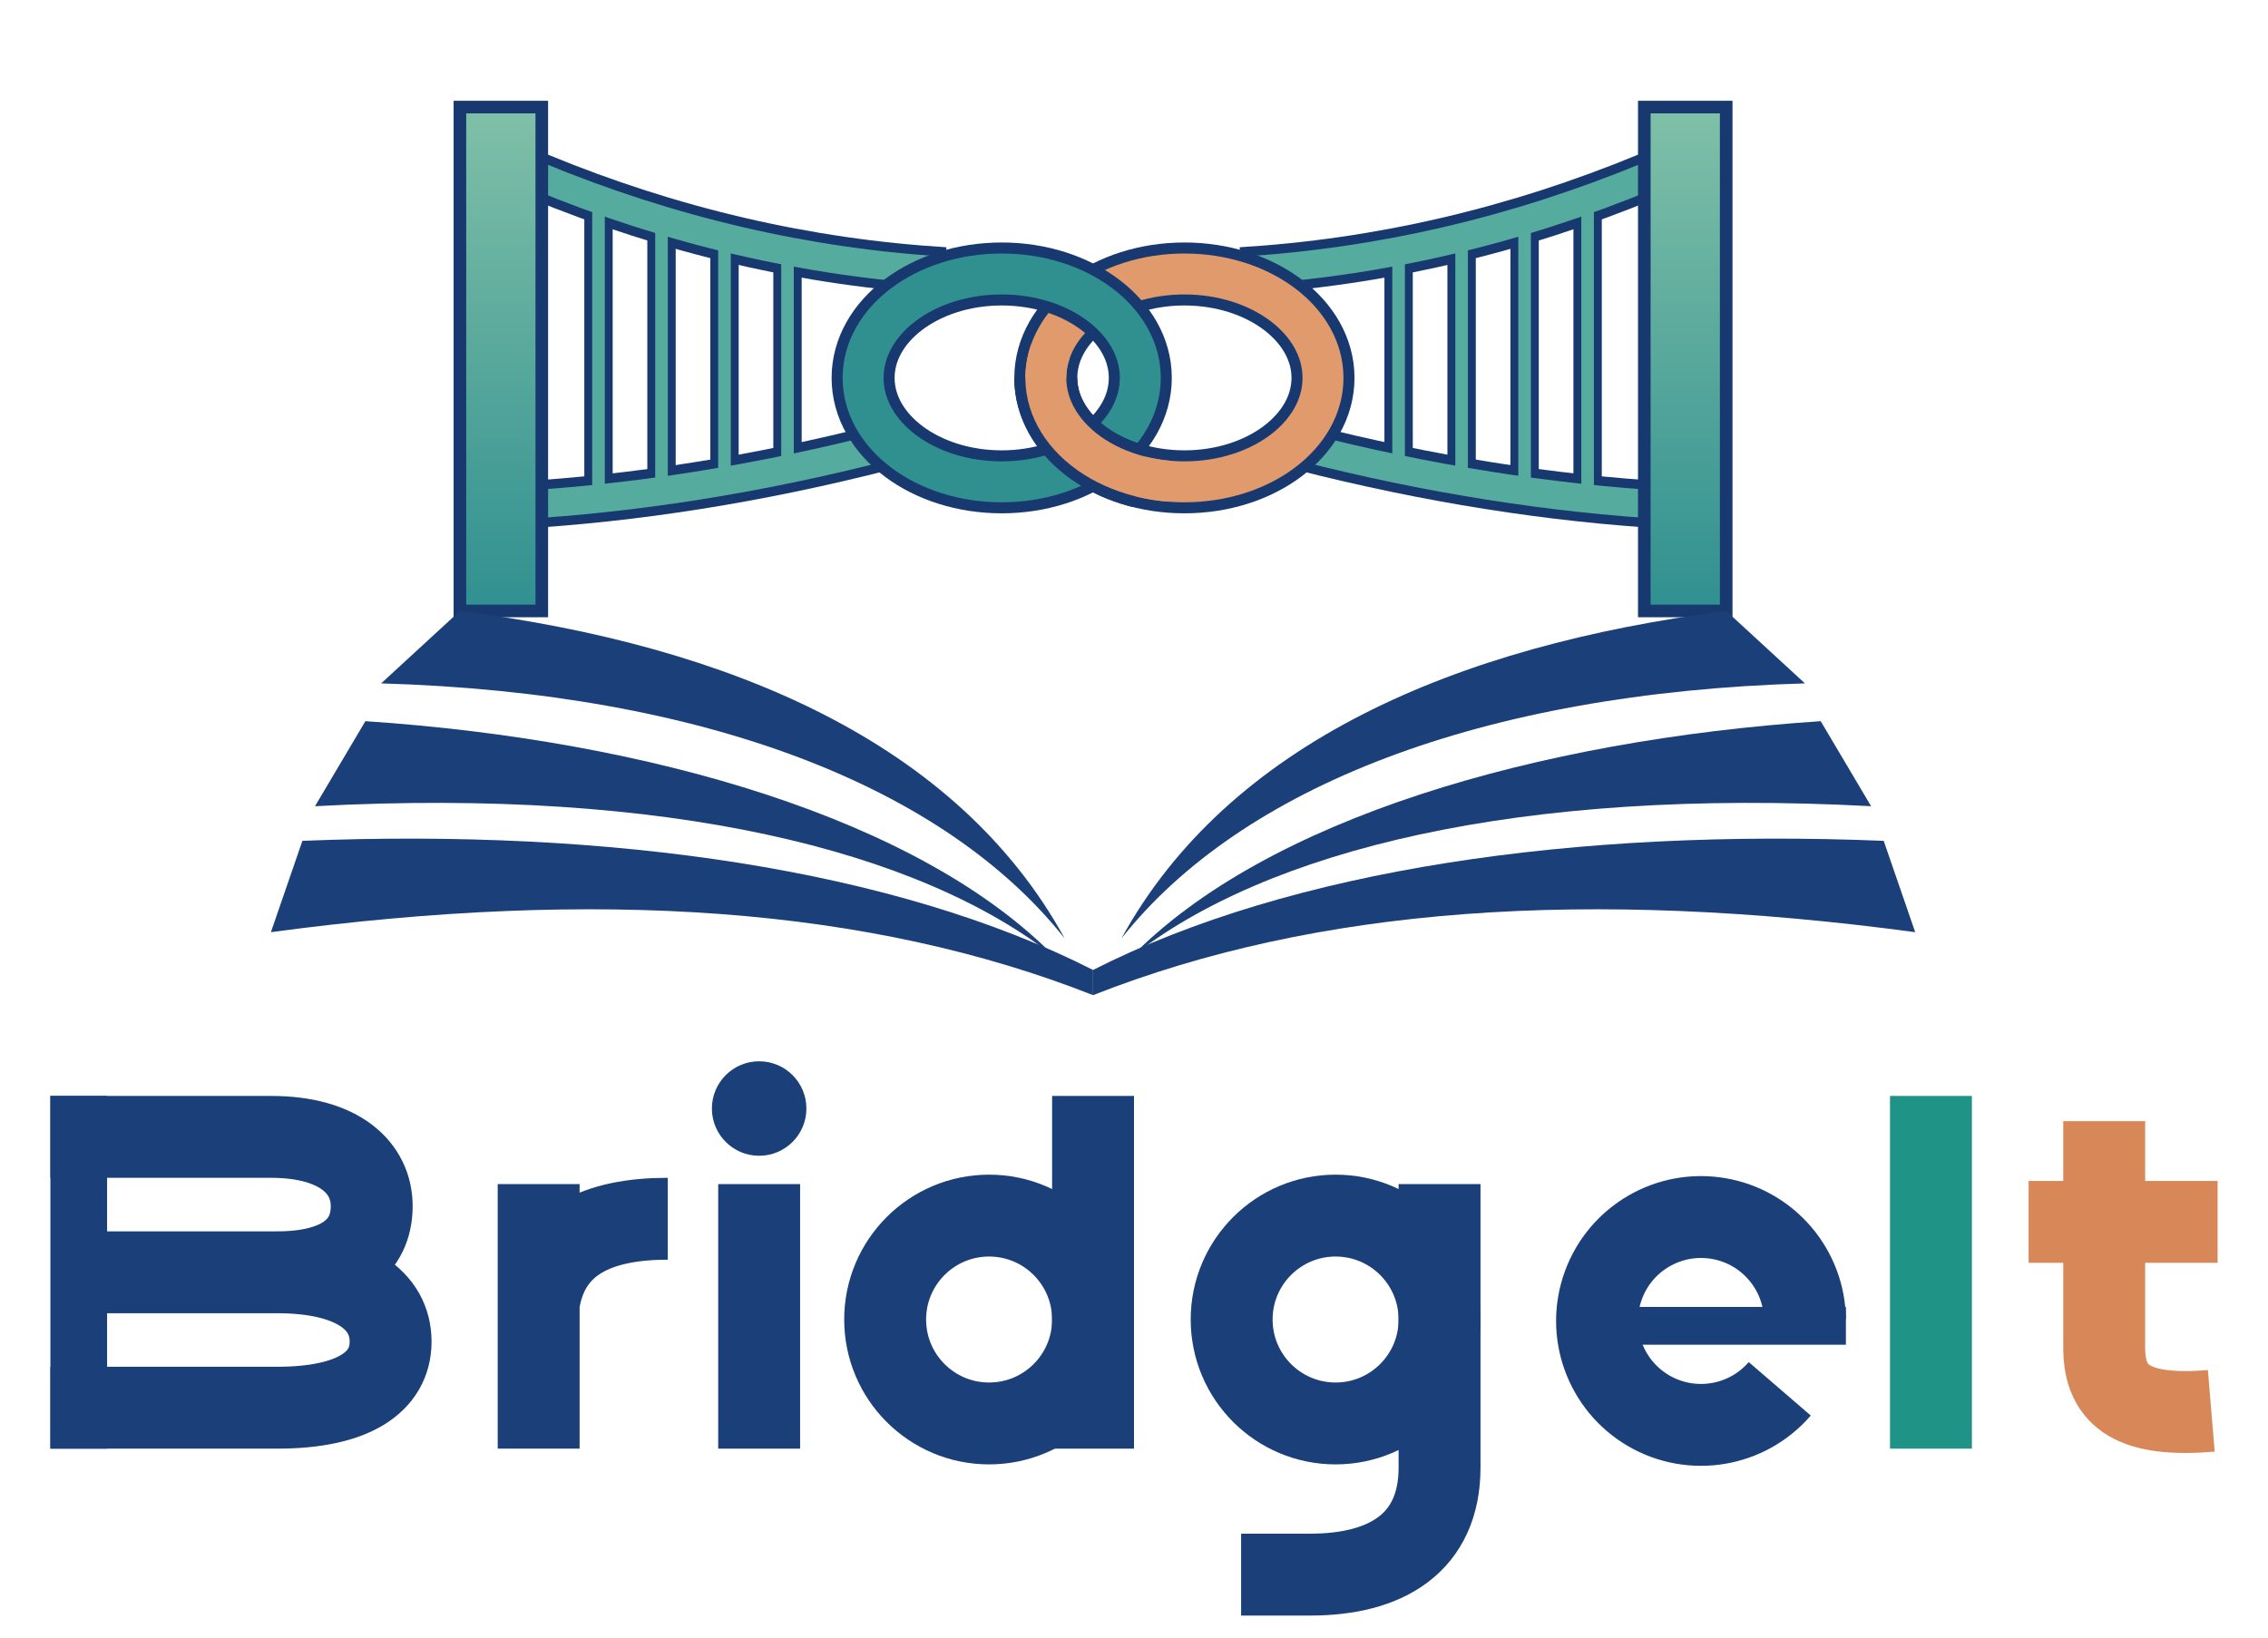
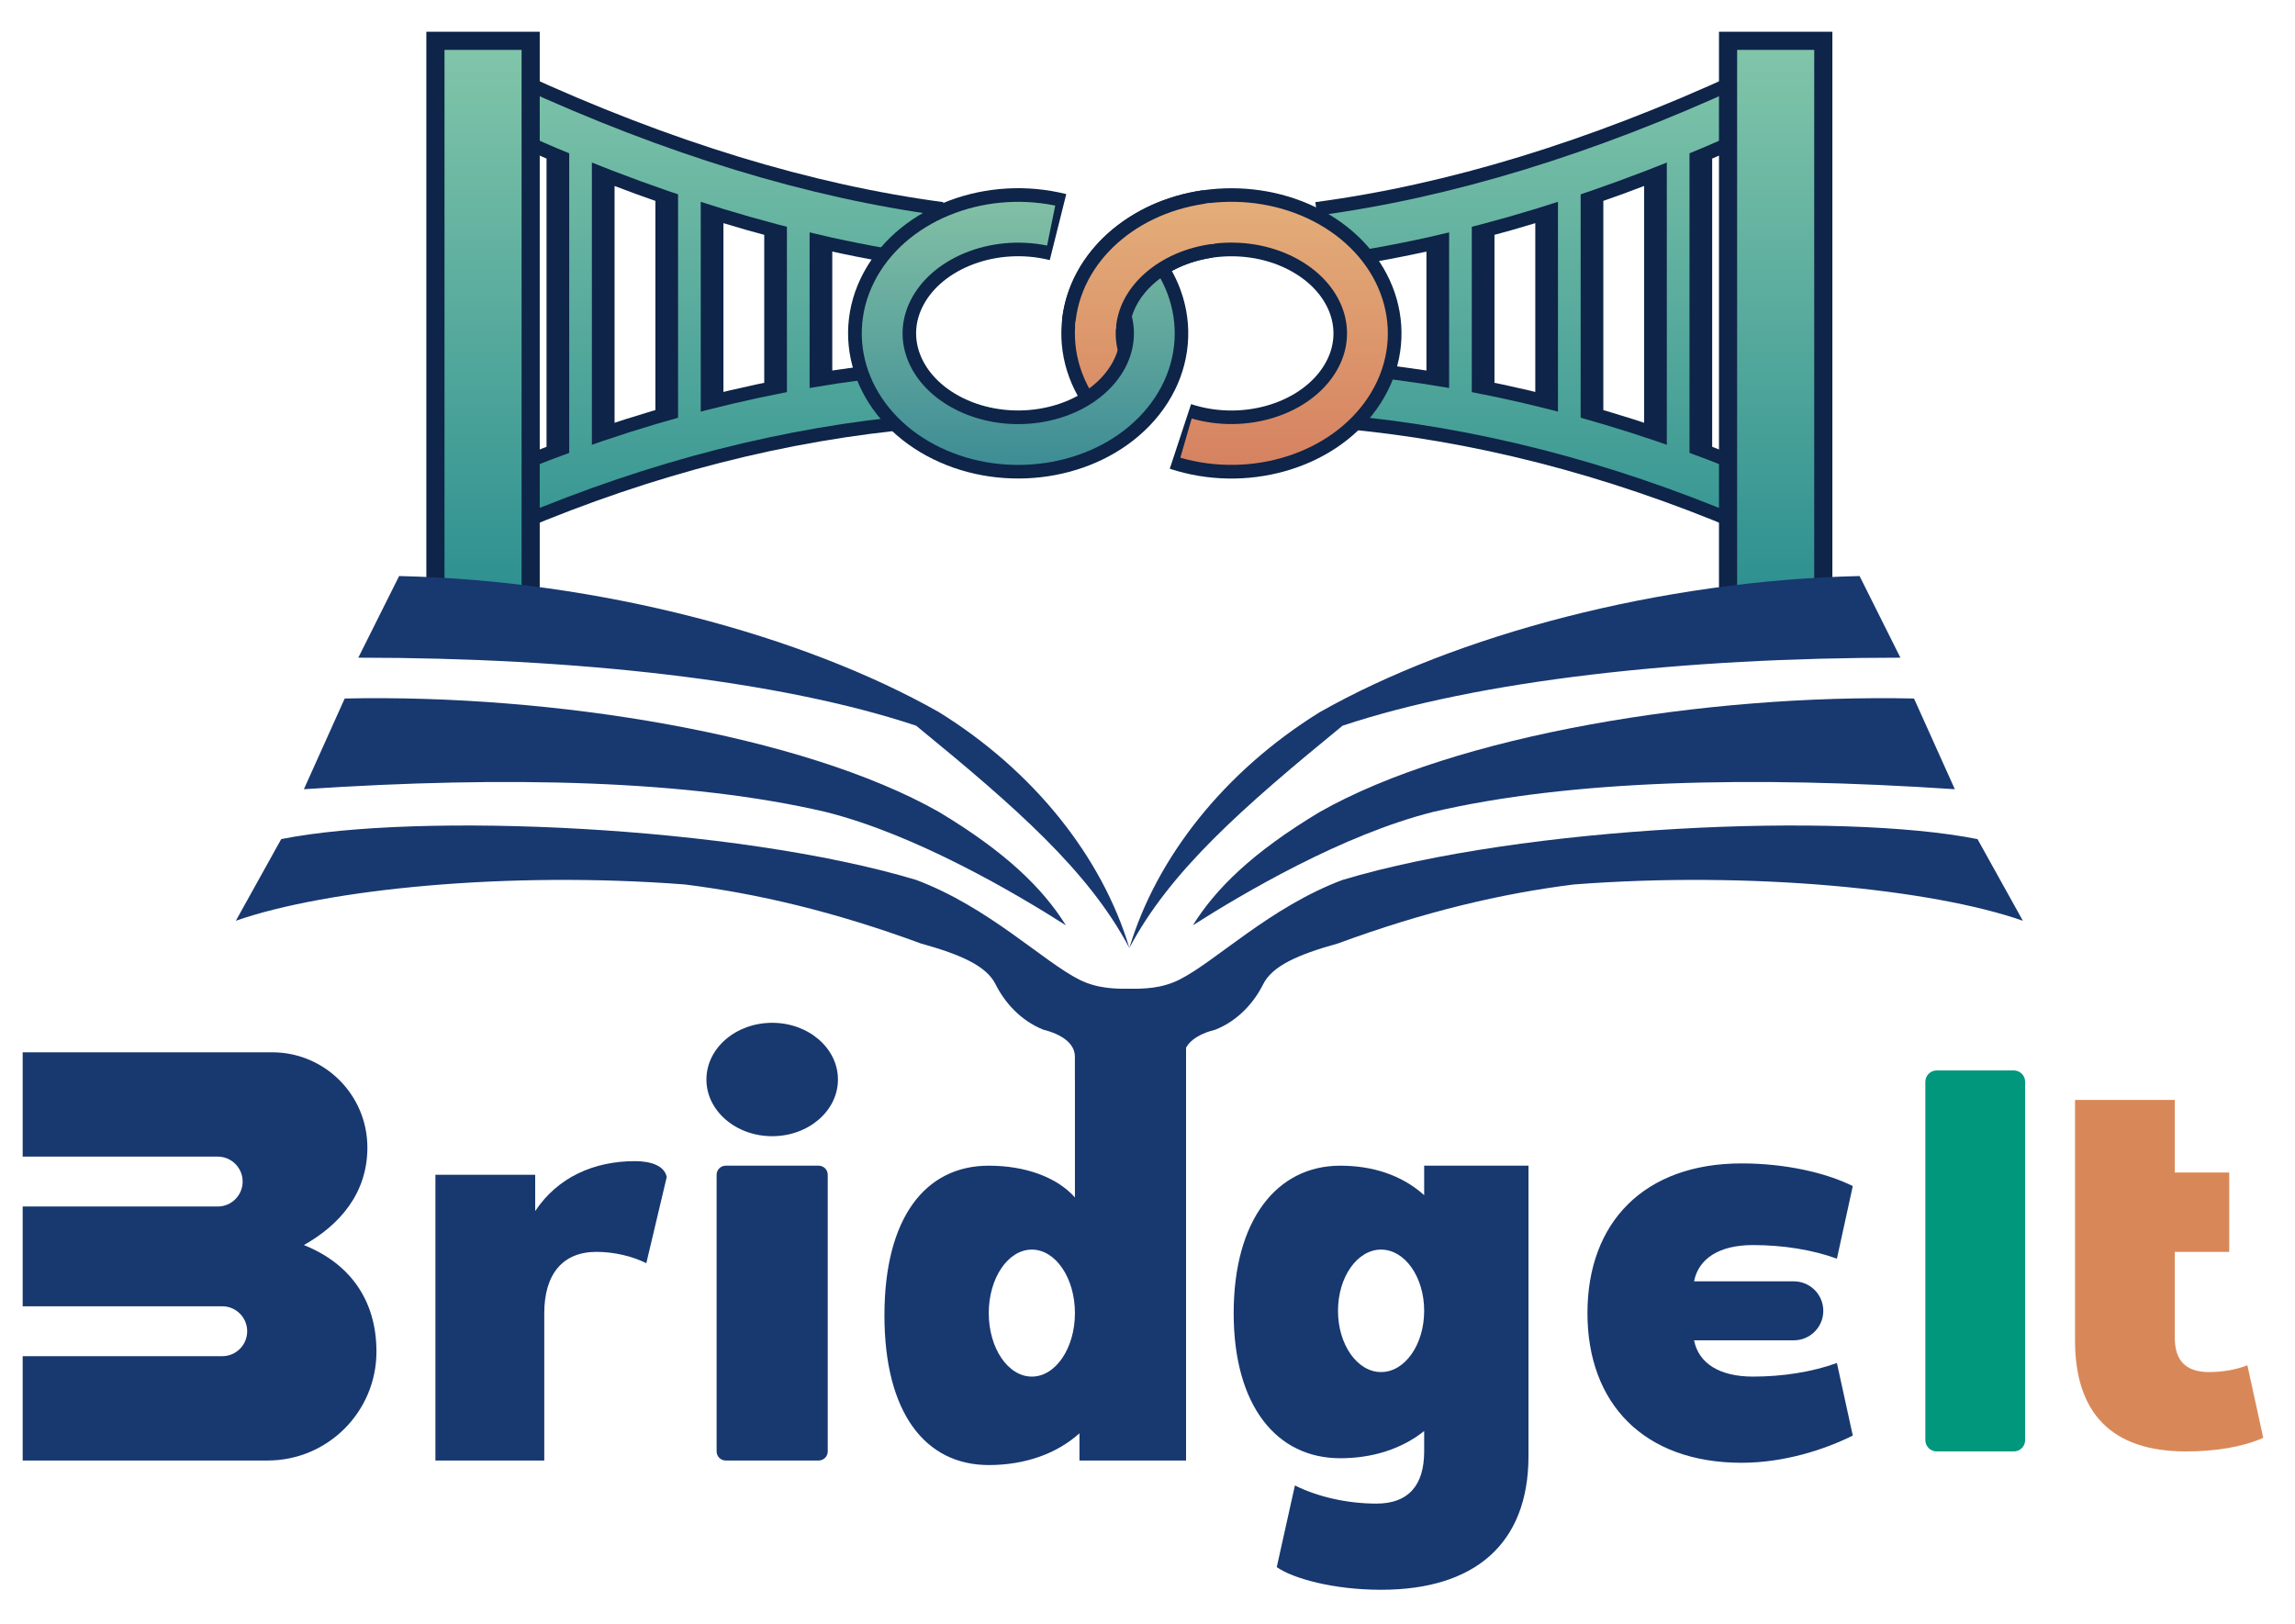
- <svg xmlns="http://www.w3.org/2000/svg" viewBox="34 40 720 520" role="img" aria-label="BridgeIt">
+ <svg xmlns="http://www.w3.org/2000/svg" viewBox="38 54 506 358" role="img" aria-label="BridgeIt">
  <defs>
-     <linearGradient id="tower" x1="0" y1="0" x2="0" y2="1">
-       <stop offset="0" stop-color="#80C0A8" />
-       <stop offset="1" stop-color="#309090" />
+     <linearGradient id="teal" gradientUnits="userSpaceOnUse" x1="0" y1="62" x2="0" y2="185">
+       <stop offset="0" stop-color="#83C6AA" />
+       <stop offset="1" stop-color="#2D9090" />
+     </linearGradient>
+     <linearGradient id="ring-teal" gradientUnits="userSpaceOnUse" x1="0" y1="96" x2="0" y2="159">
+       <stop offset="0" stop-color="#85C2A6" />
+       <stop offset="1" stop-color="#3B8A94" />
+     </linearGradient>
+     <linearGradient id="ring-orange" gradientUnits="userSpaceOnUse" x1="0" y1="96" x2="0" y2="159">
+       <stop offset="0" stop-color="#E4AF7A" />
+       <stop offset="1" stop-color="#D5805F" />
    </linearGradient>
    <g id="span-half">
-       <path d="M205 104 Q268 130 334 134 M205 208 Q262 204 322 188" stroke="#183870" stroke-width="15" />
-       <path d="M224 113 V207 M244 121 V205 M264 126 V201 M284 130 V196" stroke="#183870" stroke-width="9" />
-       <path d="M224 113 V207 M244 121 V205 M264 126 V201 M284 130 V196" stroke="#55AB9E" stroke-width="4" />
-       <path d="M205 104 Q268 130 334 134 M205 208 Q262 204 322 188" stroke="#55AB9E" stroke-width="9" />
+       <path d="M150 77 Q200 100 245 106 M150 164 Q195 145 240 141 M166 82 V160 M190 90 V151 M214 98 V145" stroke="#0E2448" stroke-width="15" />
+       <path d="M166 82 V160 M190 90 V151 M214 98 V145" stroke="url(#teal)" stroke-width="5" />
+       <path d="M150 77 Q200 100 245 106 M150 164 Q195 145 240 141" stroke="url(#teal)" stroke-width="9" />
    </g>
    <g id="pages-half">
-       <path d="M180 242 L155 265 C258 268 334 298 372 346 C338 284 266 253 180 242Z" />
-       <path d="M150 277 L134 304 C246 298 326 318 369 352 C326 308 240 283 150 277Z" />
-       <path d="M130 315 L120 344 C224 330 310 336 381 364 V356 C318 324 228 311 130 315Z" />
+       <path d="M126 181 C170 182 215 194 245 211 C266 224 281 243 287 263 C278 246 262 232 240 214 C210 204 165 199 117 199Z" />
+       <path d="M114 208 C160 207 215 216 245 233 C260 242 268 250 273 258 C262 251 240 238 220 233 C190 226 150 225 105 228Z" />
+       <path d="M90 257 L100 239 C130 233 200 236 240 248 C256 254 268 266 276 270 C280 272 284 272 287 272 H289 V292 H275 V287 C275 284 272 282 268 281 C263 279 259.5 275 257.5 271 C255.5 267 250 264.5 241 262 C222 255 205 251 189 249 C150 246 110 250 90 257Z" />
    </g>
  </defs>
-   <g id="mark" transform="translate(0 -8)">
-     <g id="bridge" fill="none">
-       <use href="#span-half" />
-       <use href="#span-half" transform="matrix(-1 0 0 1 762 0)" />
-       <rect x="180" y="82" width="26" height="160" fill="url(#tower)" stroke="#183870" stroke-width="4" />
-       <rect x="556" y="82" width="26" height="160" fill="url(#tower)" stroke="#183870" stroke-width="4" />
-     </g>
-     <g id="links" fill="none">
-       <ellipse id="link-orange" cx="410" cy="168" rx="44" ry="33" stroke="#183870" stroke-width="20" />
-       <ellipse cx="410" cy="168" rx="44" ry="33" stroke="#E09A6C" stroke-width="13" />
-       <ellipse id="link-teal" cx="352" cy="168" rx="44" ry="33" stroke="#183870" stroke-width="20" />
-       <ellipse cx="352" cy="168" rx="44" ry="33" stroke="#309090" stroke-width="13" />
-       <path id="link-orange-over" d="M366 168 A44 33 0 0 0 396 199.3" stroke="#183870" stroke-width="20" />
-       <path d="M367.5 159.5 A44 33 0 0 0 405 200.8" stroke="#E09A6C" stroke-width="13" />
-     </g>
-     <g id="book" fill="#1B3F78">
-       <use href="#pages-half" />
-       <use href="#pages-half" transform="matrix(-1 0 0 1 762 0)" />
-     </g>
+   <g id="bridge" fill="none">
+     <use href="#span-half" />
+     <use href="#span-half" transform="matrix(-1 0 0 1 574 0)" />
+     <rect x="134" y="63" width="21" height="129" fill="url(#teal)" stroke="#0E2448" stroke-width="4" />
+     <rect x="419" y="63" width="21" height="129" fill="url(#teal)" stroke="#0E2448" stroke-width="4" />
  </g>
-   <g id="wordmark" fill="none" stroke-width="26">
-     <g stroke="#1B3F78">
-       <g id="B">
-         <path stroke-width="18" d="M59 388 V500" />
-         <path d="M50 401 H120 C142 401 152 411 152 423 C152 436 142 444 122 444 H59 M122 444 C146 444 158 453 158 466 C158 479 146 487 122 487 H50" />
-       </g>
-       <path id="r" d="M205 500 V416 M205 454 C208 434 224 427 246 427" />
-       <path id="i" d="M275 416 V500" />
-       <circle id="i-dot" cx="275" cy="392" r="15" fill="#1B3F78" stroke="none" />
-       <g id="d">
-         <circle cx="348" cy="459" r="33" />
-         <path d="M381 388 V500" />
-       </g>
-       <g id="g">
-         <circle cx="458" cy="459" r="33" />
-         <path d="M491 416 V506 C491 530 474 540 450 540 H428" />
-       </g>
-       <g id="e">
-         <path d="M607 459 A33 33 0 1 0 599 481" />
-         <path stroke-width="12" d="M541 461 H620" />
-       </g>
-     </g>
-     <path id="I" stroke="#1F9385" d="M647 388 V500" />
-     <path id="t" stroke="#D88858" d="M702 396 V468 C702 484 712 490 736 488 M678 428 H738" />
+   <g id="links" fill="none" stroke-linecap="butt">
+     <path d="M298.26 150.22 A30 24.5 0 1 0 284.92 141.55" stroke="#0E2448" stroke-width="15" />
+     <path d="M299.49 150.59 A30 24.5 0 1 0 284.92 141.55" stroke="url(#ring-orange)" stroke-width="9" />
+     <path d="M283.71 110.18 A30 24.5 0 1 1 271.27 104.07" stroke="#0E2448" stroke-width="15" />
+     <path d="M284.44 110.79 A30 24.5 0 1 1 269.76 103.73" stroke="url(#ring-teal)" stroke-width="9" />
+     <path d="M279.61 125.36 A30 24.5 0 0 1 304.29 103.37" stroke="#0E2448" stroke-width="15" />
+     <path d="M279.54 126.22 A30 24.5 0 0 1 305.32 103.24" stroke="url(#ring-orange)" stroke-width="9" />
+   </g>
+   <g id="book" fill="#183870">
+     <use href="#pages-half" />
+     <use href="#pages-half" transform="matrix(-1 0 0 1 574 0)" />
+   </g>
+   <g id="wordmark" fill="#183870" fill-rule="evenodd">
+     <path id="B" d="       M 43 286       H 98       A 21 21 0 0 1 119 307       C 119 317, 113 324, 105 328.5       C 115 332.5, 121 340.5, 121 352       A 24 24 0 0 1 97 376       H 43       V 353       H 87       A 5.5 5.5 0 0 0 92.5 347.5       A 5.5 5.5 0 0 0 87 342       H 43       V 320       H 86       A 5.5 5.5 0 0 0 91.5 314.5       A 5.5 5.5 0 0 0 86 309       H 43       Z" />
+     <path id="r" d="       M 134 313       H 156       V 321       C 161 313.5, 169 310, 178 310       C 181.5 310, 184.5 311, 185 313.5       L 180.5 332.5       C 177.5 331, 173.5 330, 169.5 330       C 162 330, 158 335, 158 343.5       V 376       H 134       Z" />
+     <rect id="i" x="196" y="311" width="24.5" height="65" rx="2" />
+     <ellipse id="i-dot" cx="208.25" cy="292" rx="14.5" ry="12.5" />
+     <path id="d" d="       M 275 284       H 299.5       V 376       H 276       V 370       C 271 374.5, 264 377, 256 377       C 242 377, 233 365.5, 233 344       C 233 322.5, 242 311, 256 311       C 264 311, 271 313.5, 275 318       Z       M 265.5 329.5       A 9.5 14 0 1 0 265.5 357.5       A 9.5 14 0 1 0 265.5 329.5       Z" />
+     <path id="g" d="       M 352 311       H 375       V 375       C 375 394.5, 363 404.5, 342.5 404.5       C 332 404.5, 323 402, 319.5 399.5       L 323.5 381.5       C 328.5 384, 335 385.5, 341.5 385.5       C 348.5 385.5, 352 381.5, 352 374       V 369.5       C 347 373.5, 340.5 375.5, 333.5 375.5       C 319.5 375.5, 310 364, 310 343.5       C 310 323, 319.5 311, 333.5 311       C 340.5 311, 347 313, 352 317.5       Z       M 342.5 329.5       A 9.5 13.5 0 1 0 342.5 356.5       A 9.5 13.5 0 1 0 342.5 329.5       Z" />
+     <path id="e" d="       M 422 310.5       C 431.5 310.5, 440.5 312.5, 446.5 315.5       L 443 331.5       C 437.5 329.5, 431 328.5, 424.5 328.5       C 417 328.5, 412.5 331.5, 411.5 336.5       H 433.5       A 6.5 6.5 0 0 1 440 343       A 6.5 6.5 0 0 1 433.5 349.5       H 411.5       C 412.5 354.5, 417 357.5, 424.5 357.5       C 431 357.5, 437.5 356.5, 443 354.5       L 446.5 370.5       C 440.5 373.5, 431.5 376.5, 422 376.5       C 400.5 376.5, 388 363.5, 388 343.5       C 388 323.5, 400.5 310.5, 422 310.5       Z" />
+     <rect id="I" fill="#00977D" x="462.5" y="290" width="22" height="84" rx="2.5" />
+     <path id="t" fill="#D88858" d="       M 495.5 296.5       H 517.5       V 312.5       H 529.5       V 330       H 517.5       V 349       C 517.5 354, 520 356.5, 525 356.5       C 528 356.5, 531 356, 533.5 355       L 537 371       C 532.5 373, 526.5 374, 520 374       C 503.5 374, 495.5 365.5, 495.5 349.5       Z" />
  </g>
</svg>
